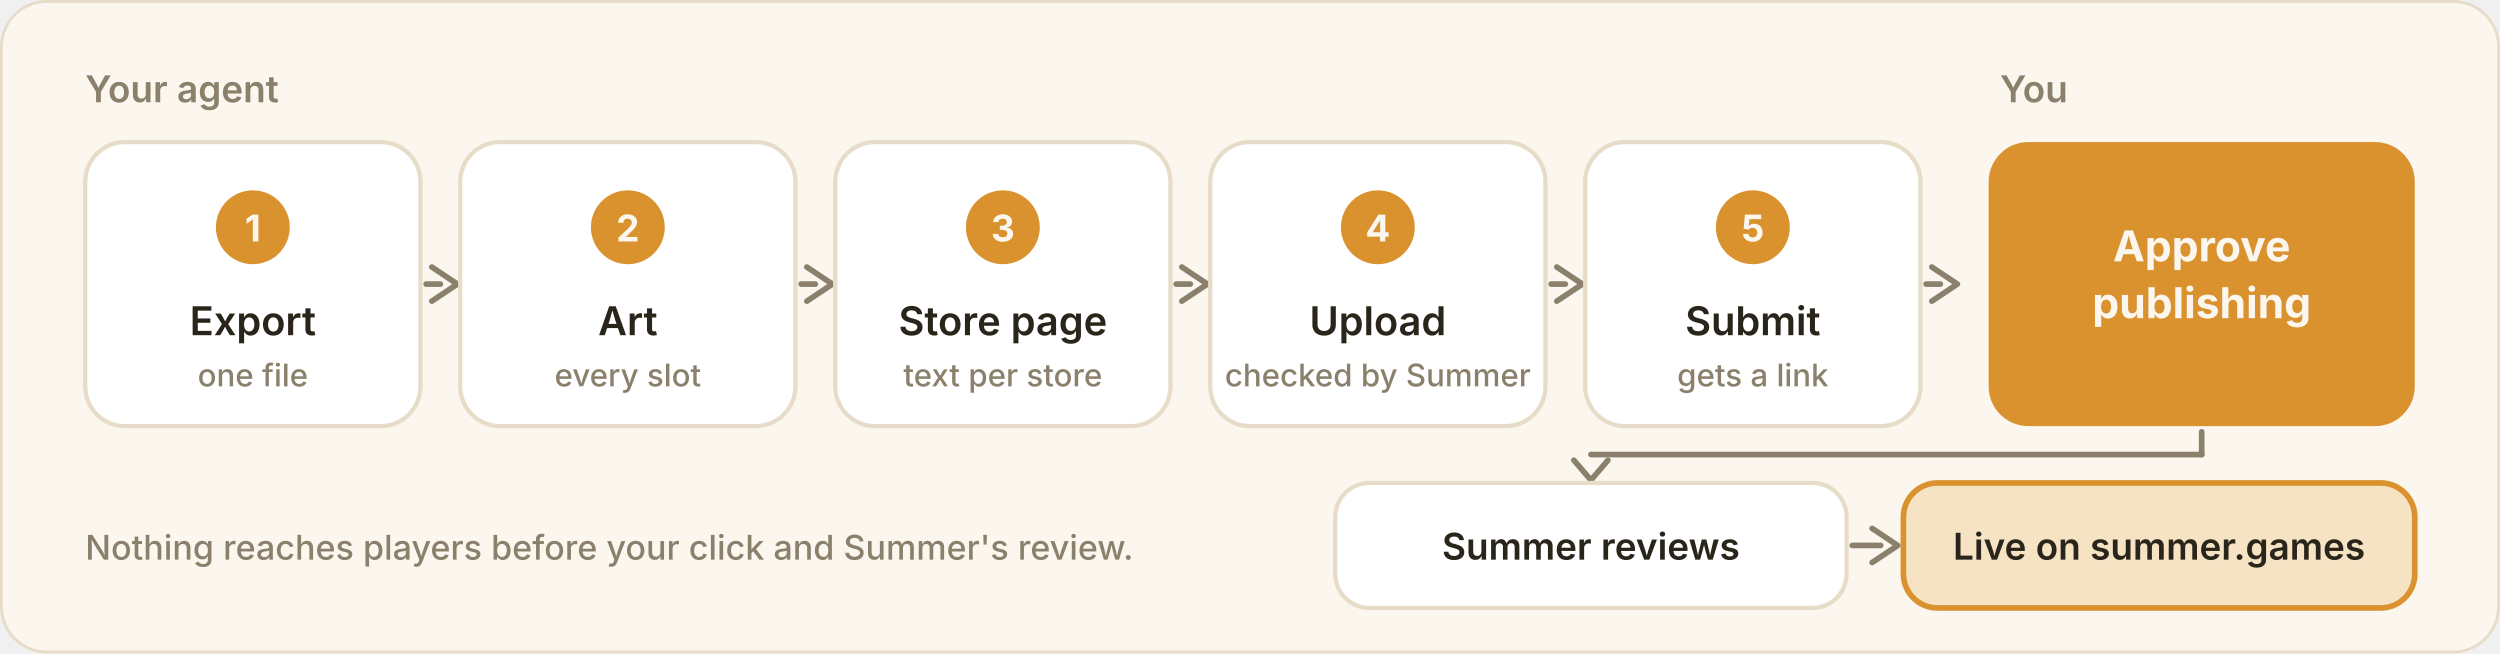
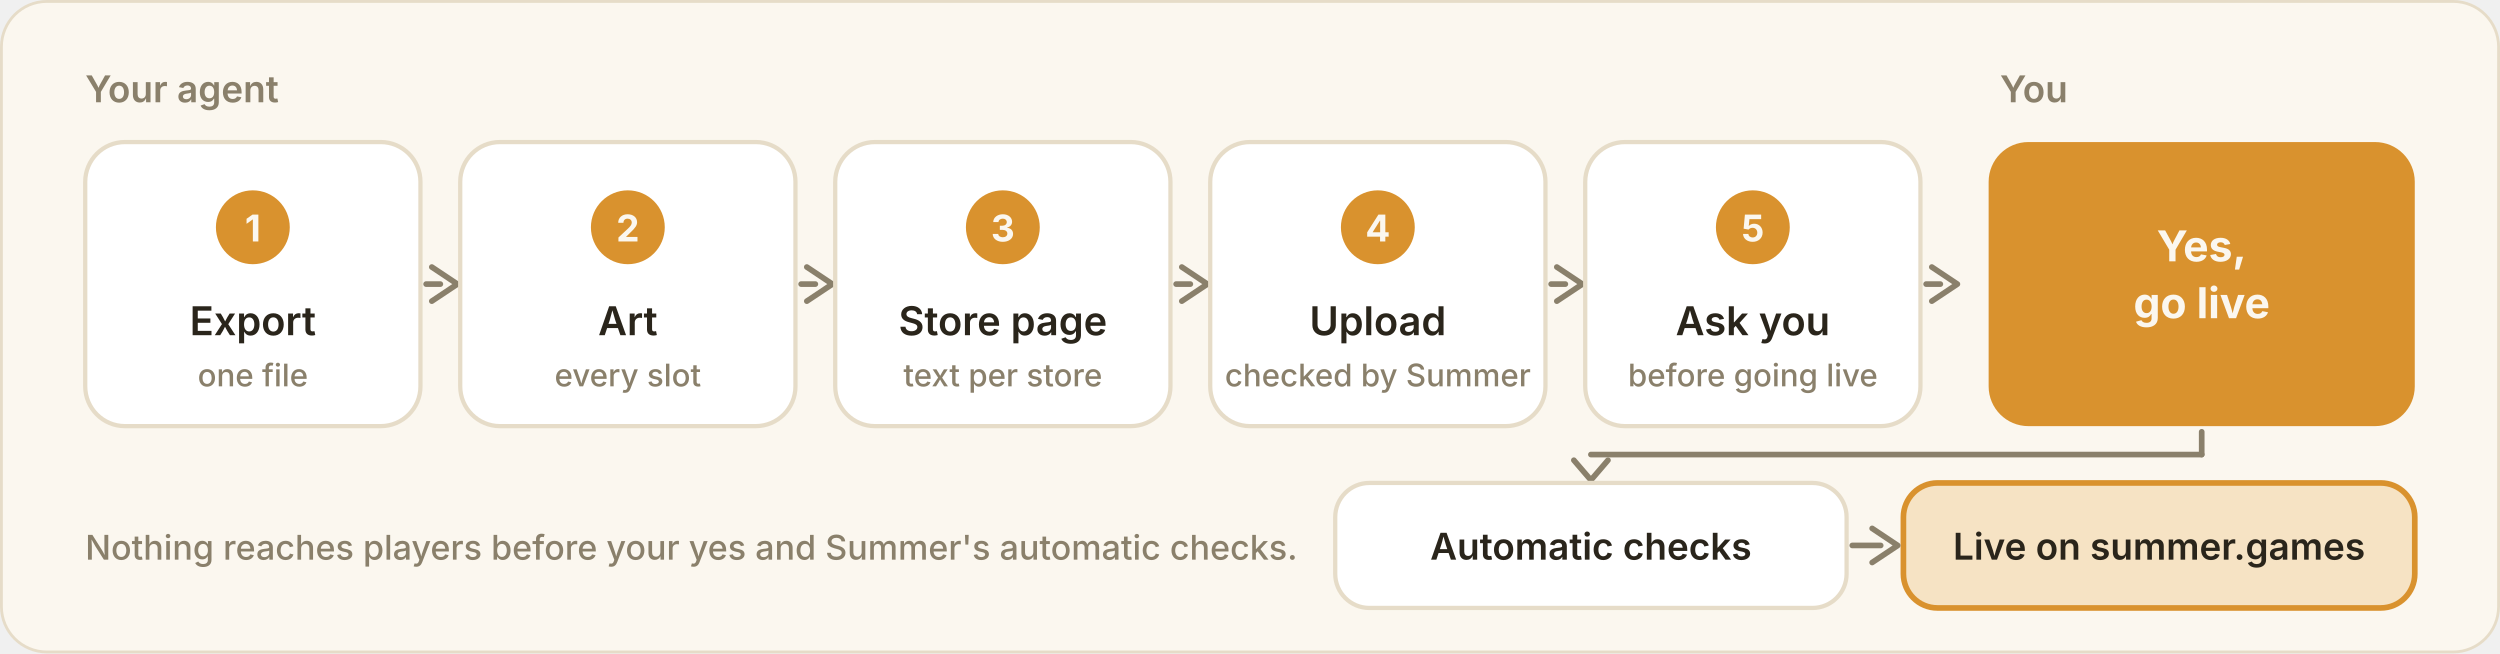
<svg xmlns="http://www.w3.org/2000/svg" viewBox="0 0 880 230" width="880" height="230" font-family="Inter, -apple-system, 'Segoe UI', Helvetica, Arial, sans-serif">
  <rect x="0.5" y="0.5" width="879" height="229" rx="16" fill="#fbf7ef" stroke="#e6dcc8" />
  <text x="30" y="36" font-size="13" font-weight="600" fill="#8a806b" text-anchor="start" opacity="1">Your agent</text>
  <text x="704" y="36" font-size="13" font-weight="600" fill="#8a806b" text-anchor="start" opacity="1">You</text>
  <rect x="30" y="50" width="118" height="100" rx="14" fill="#ffffff" stroke="#e6dcc8" stroke-width="1.5" opacity="1" />
  <circle cx="89" cy="80" r="13" fill="#d9922e" />
  <text x="89" y="85" font-size="13" font-weight="700" fill="#fbf7ef" text-anchor="middle" opacity="1">1</text>
  <text x="89" y="118" font-size="14" font-weight="600" fill="#2a251b" text-anchor="middle" opacity="1">Export</text>
  <text x="89" y="136" font-size="11" font-weight="500" fill="#8a806b" text-anchor="middle" opacity="1">one file</text>
  <line x1="150" y1="100" x2="155" y2="100" stroke="#8a806b" stroke-width="2" stroke-linecap="round" opacity="1" />
  <path d="M 152 94 L 161 100 L 152 106" fill="none" stroke="#8a806b" stroke-width="2" stroke-linecap="round" stroke-linejoin="round" />
  <rect x="162" y="50" width="118" height="100" rx="14" fill="#ffffff" stroke="#e6dcc8" stroke-width="1.5" opacity="1" />
  <circle cx="221" cy="80" r="13" fill="#d9922e" />
  <text x="221" y="85" font-size="13" font-weight="700" fill="#fbf7ef" text-anchor="middle" opacity="1">2</text>
  <text x="221" y="118" font-size="14" font-weight="600" fill="#2a251b" text-anchor="middle" opacity="1">Art</text>
  <text x="221" y="136" font-size="11" font-weight="500" fill="#8a806b" text-anchor="middle" opacity="1">every slot</text>
  <line x1="282" y1="100" x2="287" y2="100" stroke="#8a806b" stroke-width="2" stroke-linecap="round" opacity="1" />
  <path d="M 284 94 L 293 100 L 284 106" fill="none" stroke="#8a806b" stroke-width="2" stroke-linecap="round" stroke-linejoin="round" />
  <rect x="294" y="50" width="118" height="100" rx="14" fill="#ffffff" stroke="#e6dcc8" stroke-width="1.5" opacity="1" />
  <circle cx="353" cy="80" r="13" fill="#d9922e" />
  <text x="353" y="85" font-size="13" font-weight="700" fill="#fbf7ef" text-anchor="middle" opacity="1">3</text>
  <text x="353" y="118" font-size="14" font-weight="600" fill="#2a251b" text-anchor="middle" opacity="1">Store page</text>
  <text x="353" y="136" font-size="11" font-weight="500" fill="#8a806b" text-anchor="middle" opacity="1">text per store</text>
  <line x1="414" y1="100" x2="419" y2="100" stroke="#8a806b" stroke-width="2" stroke-linecap="round" opacity="1" />
  <path d="M 416 94 L 425 100 L 416 106" fill="none" stroke="#8a806b" stroke-width="2" stroke-linecap="round" stroke-linejoin="round" />
  <rect x="426" y="50" width="118" height="100" rx="14" fill="#ffffff" stroke="#e6dcc8" stroke-width="1.5" opacity="1" />
  <circle cx="485" cy="80" r="13" fill="#d9922e" />
  <text x="485" y="85" font-size="13" font-weight="700" fill="#fbf7ef" text-anchor="middle" opacity="1">4</text>
  <text x="485" y="118" font-size="14" font-weight="600" fill="#2a251b" text-anchor="middle" opacity="1">Upload</text>
  <text x="485" y="136" font-size="11" font-weight="500" fill="#8a806b" text-anchor="middle" opacity="1">checked by Summer</text>
  <line x1="546" y1="100" x2="551" y2="100" stroke="#8a806b" stroke-width="2" stroke-linecap="round" opacity="1" />
  <path d="M 548 94 L 557 100 L 548 106" fill="none" stroke="#8a806b" stroke-width="2" stroke-linecap="round" stroke-linejoin="round" />
  <rect x="558" y="50" width="118" height="100" rx="14" fill="#ffffff" stroke="#e6dcc8" stroke-width="1.5" opacity="1" />
  <circle cx="617" cy="80" r="13" fill="#d9922e" />
  <text x="617" y="85" font-size="13" font-weight="700" fill="#fbf7ef" text-anchor="middle" opacity="1">5</text>
-   <text x="617" y="118" font-size="14" font-weight="600" fill="#2a251b" text-anchor="middle" opacity="1">Submit</text>
-   <text x="617" y="136" font-size="11" font-weight="500" fill="#8a806b" text-anchor="middle" opacity="1">gets a link</text>
+   <text x="617" y="118" font-size="14" font-weight="600" fill="#2a251b" text-anchor="middle" opacity="1">Ask you</text>
+   <text x="617" y="136" font-size="11" font-weight="500" fill="#8a806b" text-anchor="middle" opacity="1">before going live</text>
  <line x1="678" y1="100" x2="683" y2="100" stroke="#8a806b" stroke-width="2" stroke-linecap="round" opacity="1" />
  <path d="M 680 94 L 689 100 L 680 106" fill="none" stroke="#8a806b" stroke-width="2" stroke-linecap="round" stroke-linejoin="round" />
  <rect x="700" y="50" width="150" height="100" rx="14" fill="#d9922e" opacity="1" />
-   <text x="775" y="92" font-size="15" font-weight="700" fill="#fbf7ef" text-anchor="middle" opacity="1">Approve</text>
-   <text x="775" y="112" font-size="15" font-weight="700" fill="#fbf7ef" text-anchor="middle" opacity="1">publishing</text>
+   <text x="775" y="92" font-size="15" font-weight="700" fill="#fbf7ef" text-anchor="middle" opacity="1">Yes,</text>
+   <text x="775" y="112" font-size="15" font-weight="700" fill="#fbf7ef" text-anchor="middle" opacity="1">go live</text>
  <line x1="775" y1="152" x2="775" y2="160" stroke="#8a806b" stroke-width="2" stroke-linecap="round" opacity="1" />
  <line x1="775" y1="160" x2="560" y2="160" stroke="#8a806b" stroke-width="2" stroke-linecap="round" opacity="1" />
  <path d="M 554 162 L 560 169 L 566 162" fill="none" stroke="#8a806b" stroke-width="2" stroke-linecap="round" stroke-linejoin="round" />
  <rect x="470" y="170" width="180" height="44" rx="12" fill="#ffffff" stroke="#e6dcc8" stroke-width="1.5" opacity="1" />
-   <text x="560" y="197" font-size="13" font-weight="600" fill="#2a251b" text-anchor="middle" opacity="1">Summer reviews</text>
+   <text x="560" y="197" font-size="13" font-weight="600" fill="#2a251b" text-anchor="middle" opacity="1">Automatic checks</text>
  <rect x="670" y="170" width="180" height="44" rx="12" fill="#f6e3c4" stroke="#d9922e" stroke-width="2" opacity="1" />
  <text x="760" y="197" font-size="13" font-weight="600" fill="#2a251b" text-anchor="middle" opacity="1">Live on summer.games</text>
  <line x1="652" y1="192" x2="662" y2="192" stroke="#8a806b" stroke-width="2" stroke-linecap="round" opacity="1" />
  <path d="M 659 186 L 668 192 L 659 198" fill="none" stroke="#8a806b" stroke-width="2" stroke-linecap="round" stroke-linejoin="round" />
-   <text x="30" y="197" font-size="12" font-weight="500" fill="#8a806b" text-anchor="start" opacity="1">Nothing reaches players before your click and Summer's review.</text>
+   <text x="30" y="197" font-size="12" font-weight="500" fill="#8a806b" text-anchor="start" opacity="1">Nothing reaches players before your yes and Summer's automatic checks.</text>
</svg>
